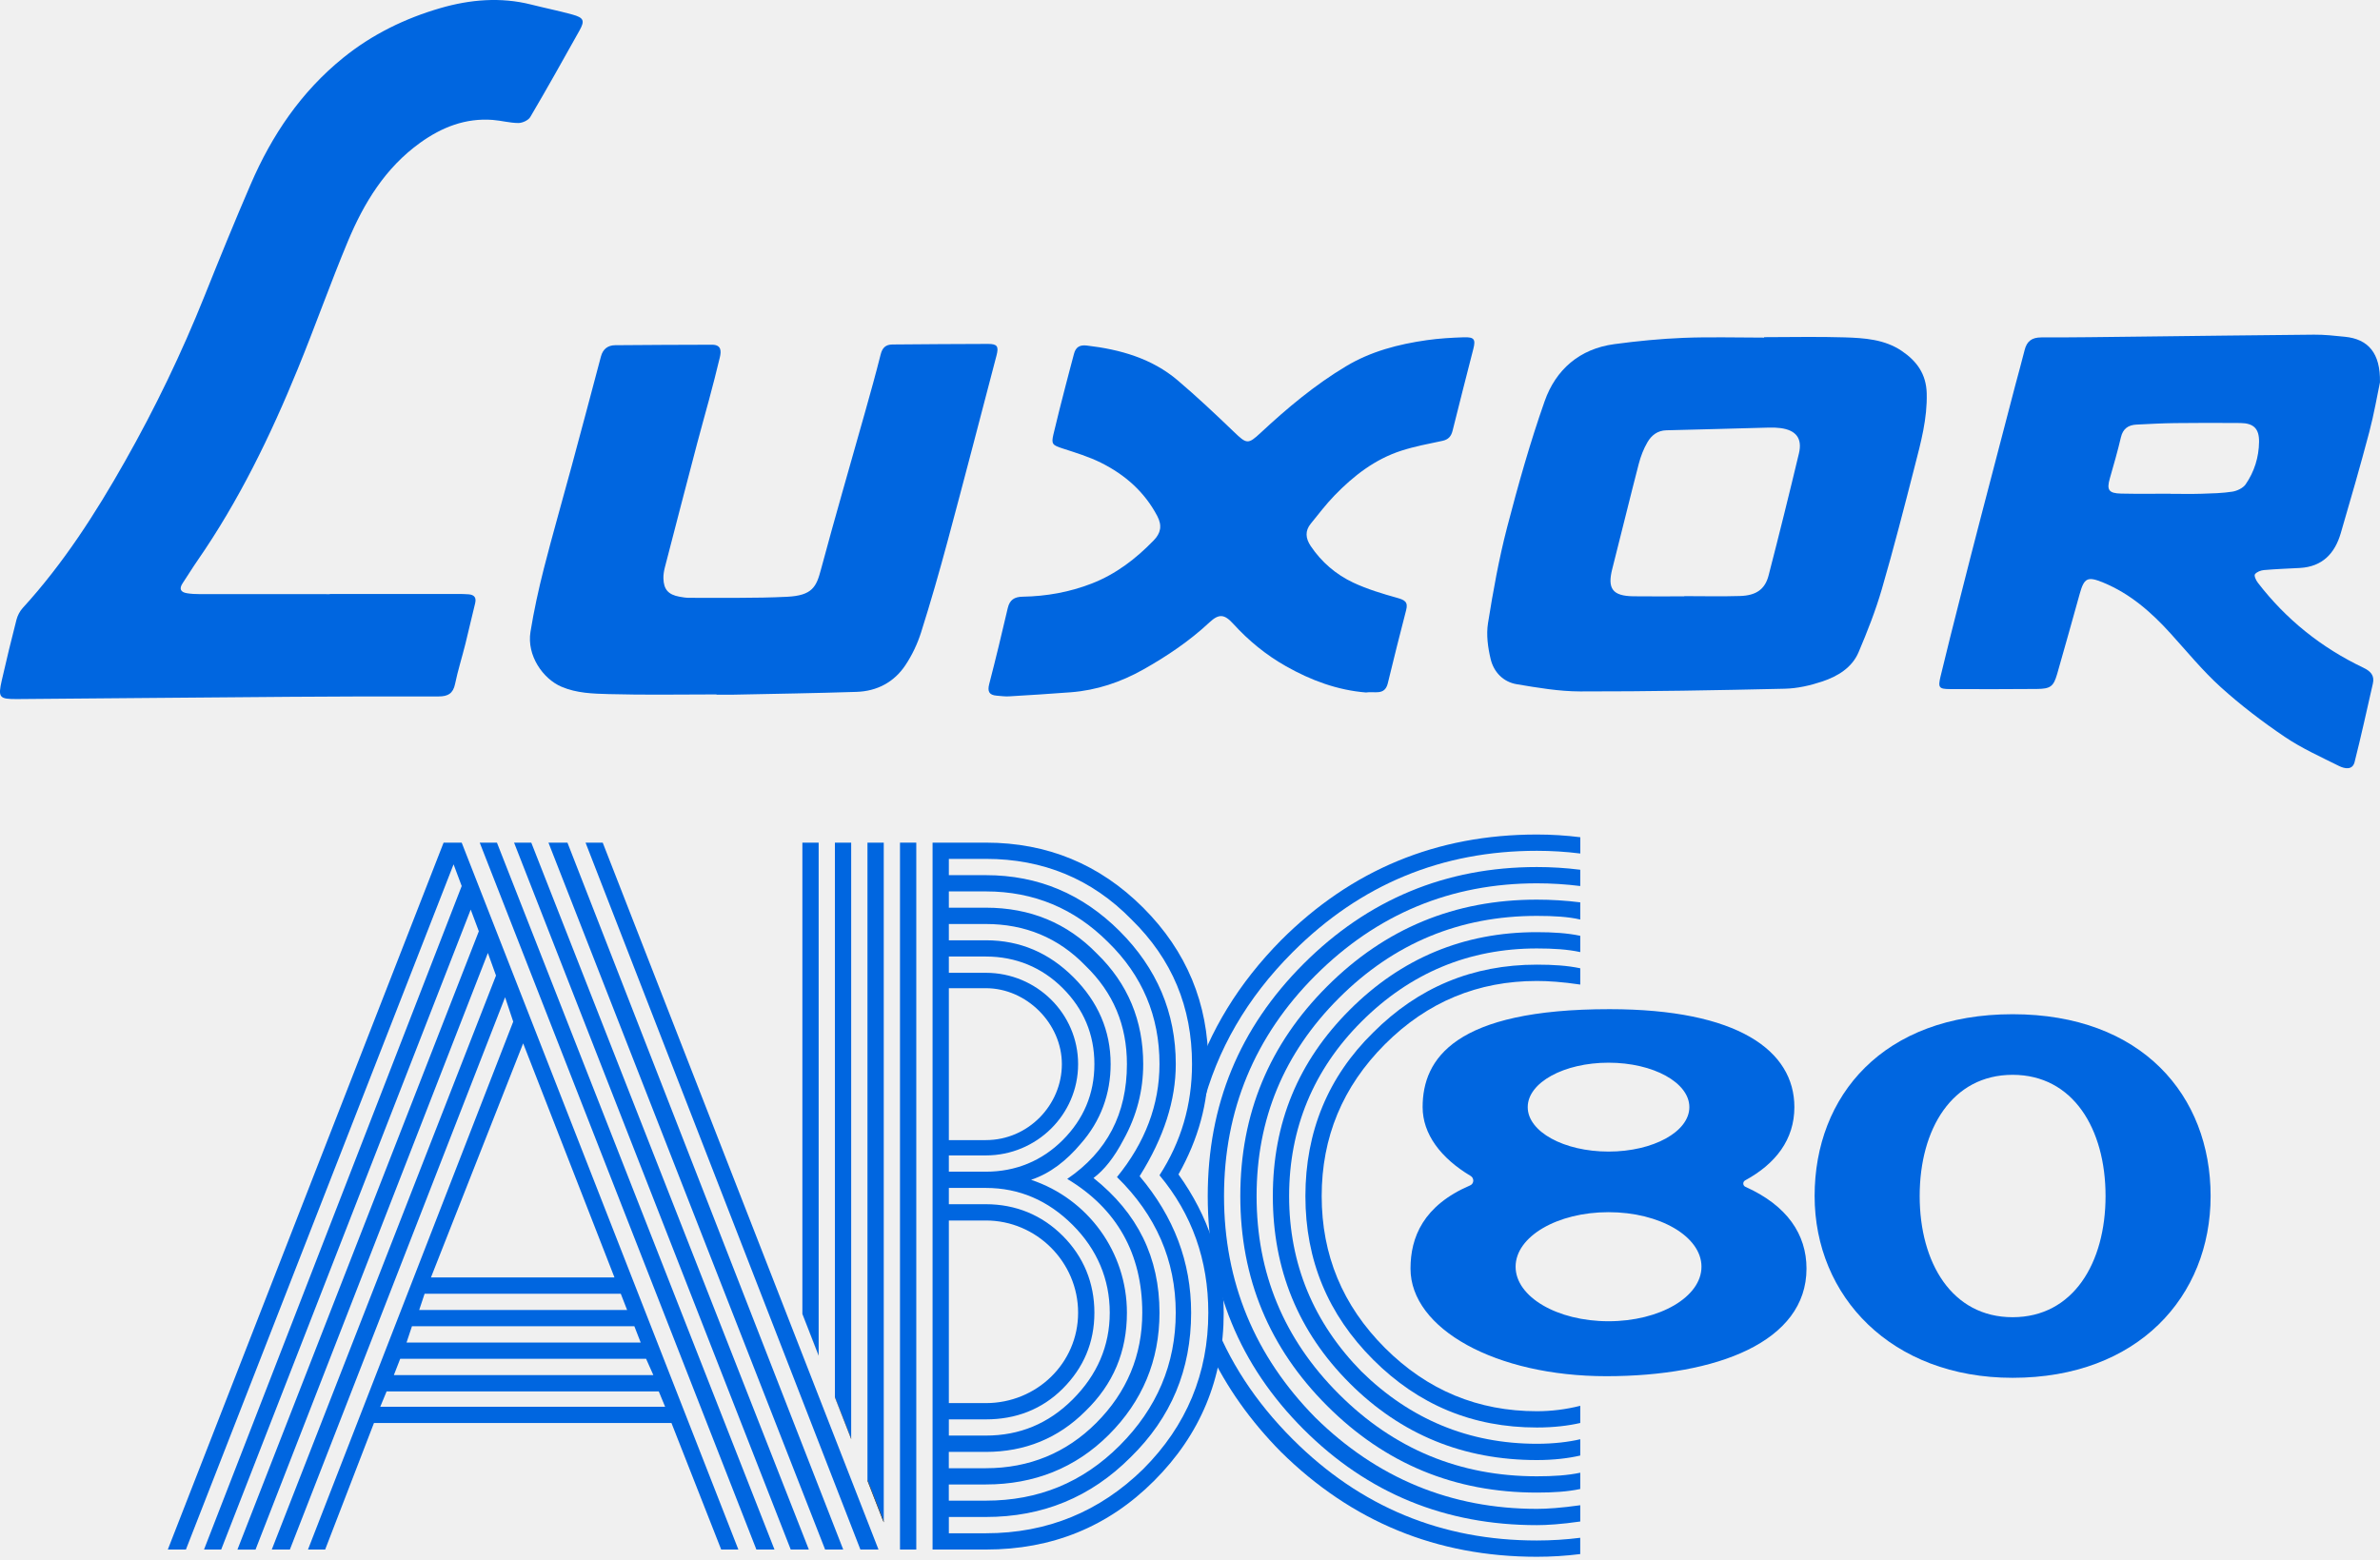
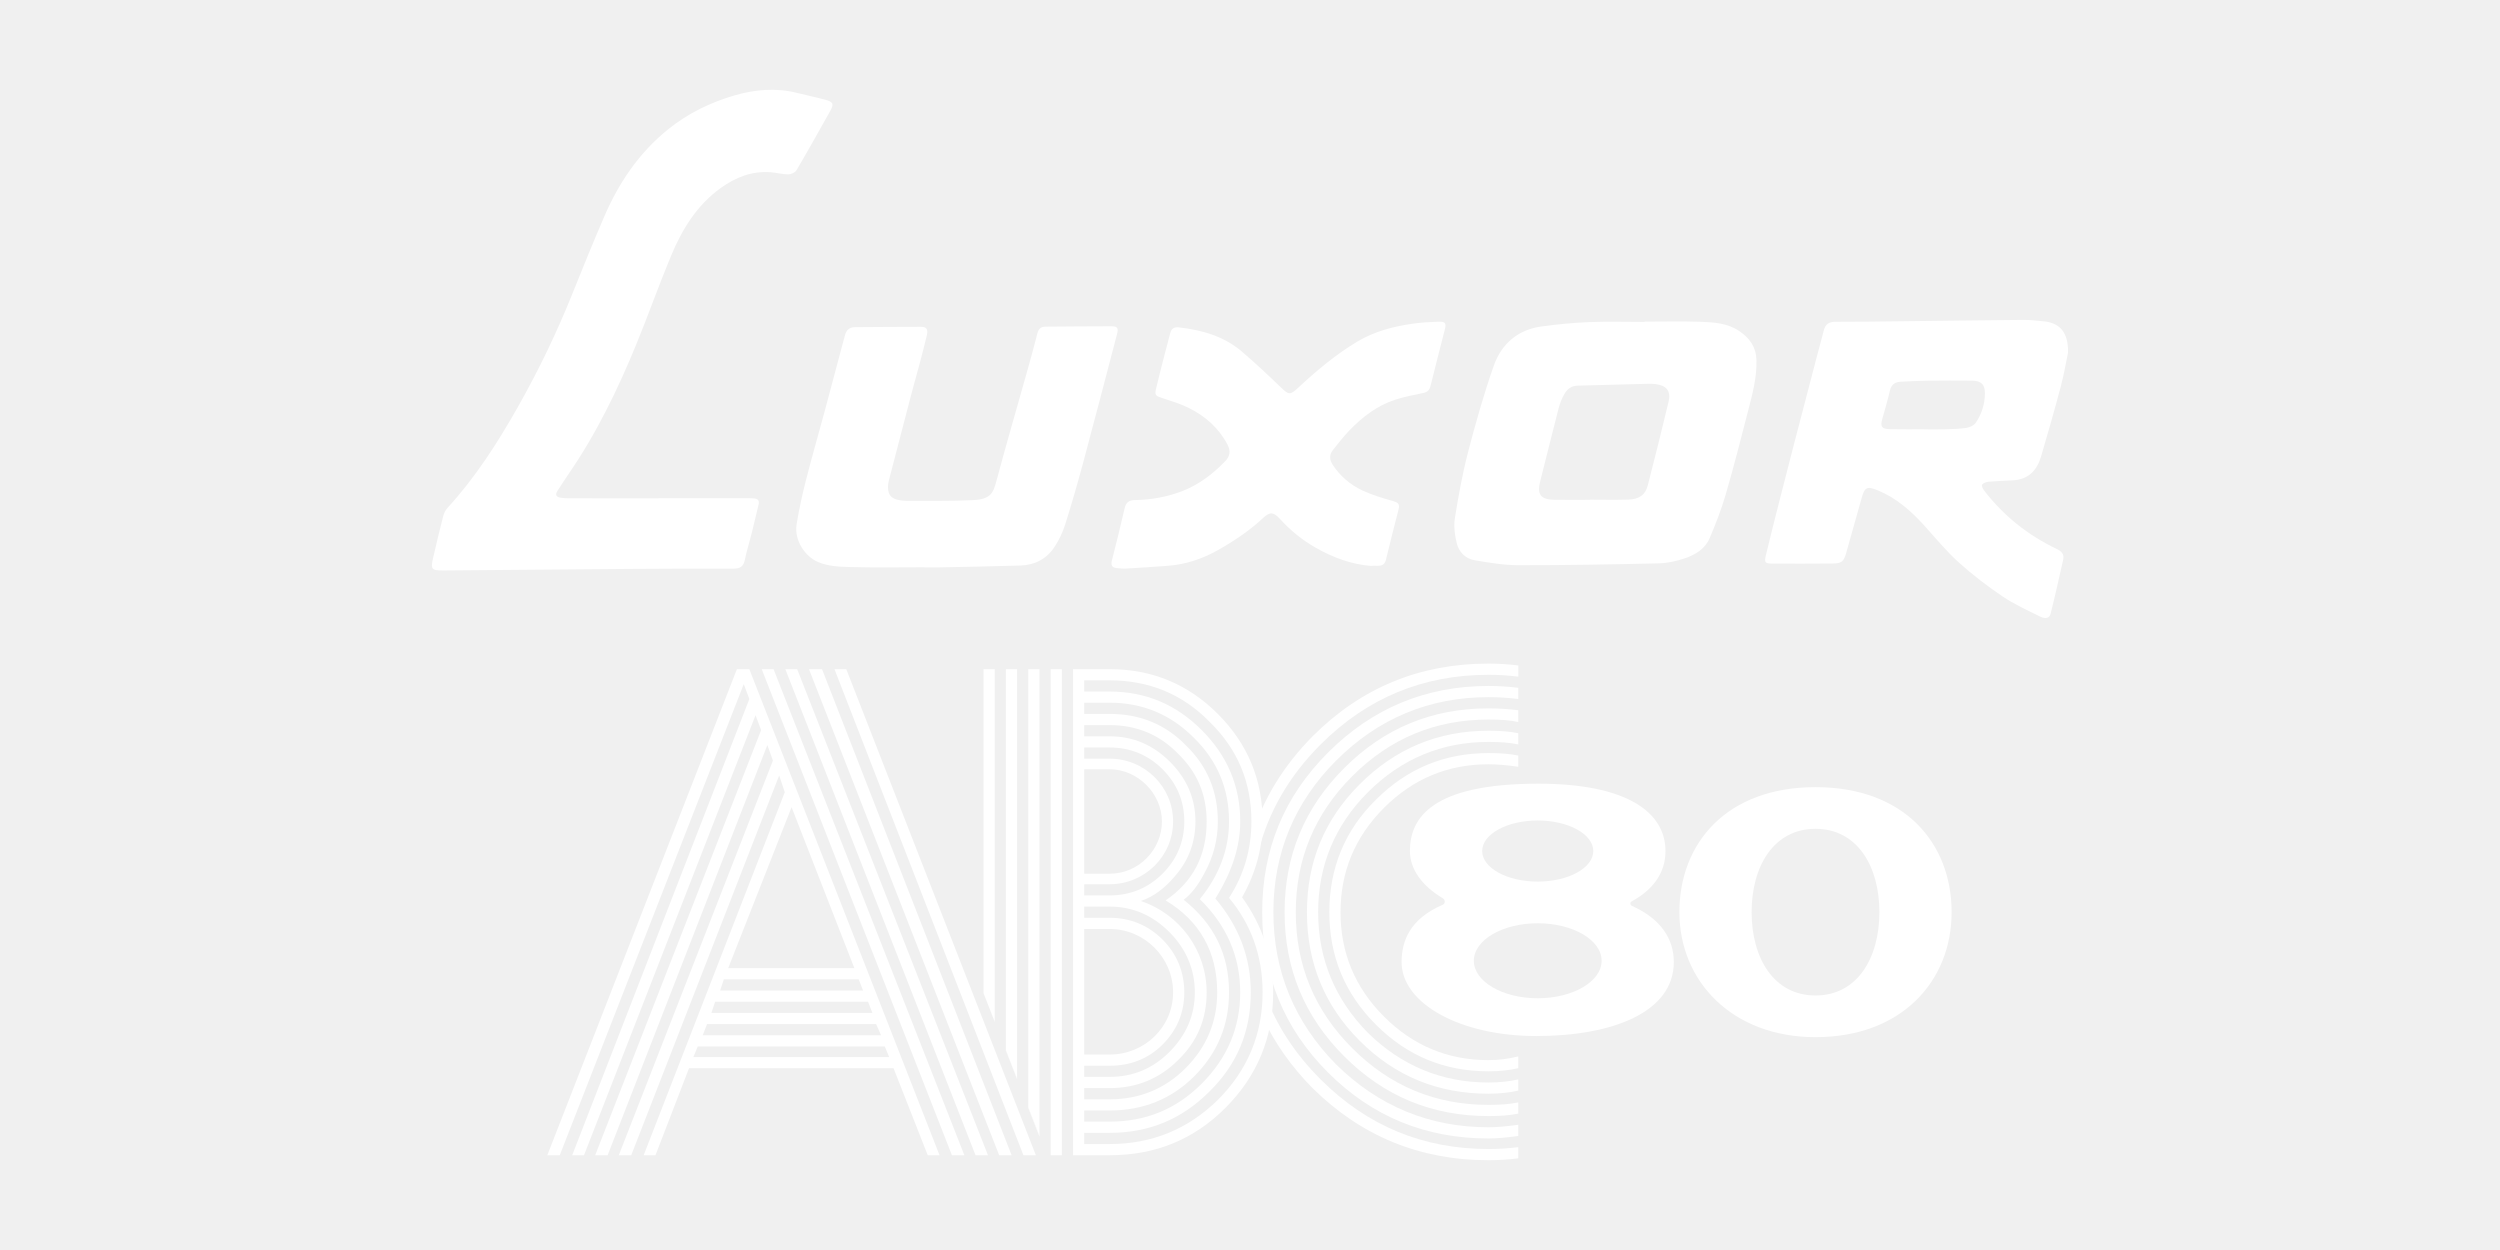
- <svg xmlns="http://www.w3.org/2000/svg" width="589" height="386" viewBox="0 0 589 386" fill="none">
-   <g clip-path="url(#clip0)">
-     <path d="M218.71 208.58H214.68V366.28L218.71 376.55V208.58Z" fill="#0066E0" />
-     <path d="M210.65 208.58H206.62V345.76L210.65 356.02V208.58Z" fill="#0066E0" />
-     <path d="M202.6 208.58H198.57V325.24L202.6 335.5V208.58Z" fill="#0066E0" />
-     <path d="M291.65 290.7C296.57 281.97 299.03 273.02 299.03 263.4C299.03 248.41 293.66 235.43 282.92 224.69C272.18 213.95 259.2 208.58 243.99 208.58H230.79V383.56H243.99C260.32 383.56 274.2 377.97 285.61 366.55C297.02 355.14 302.84 341.27 302.84 324.93C302.84 312.4 299.03 300.99 291.65 290.7ZM234.82 244.61H243.99C254.06 244.61 262.79 253.34 262.79 263.41C262.79 273.48 254.51 282.21 243.99 282.21H234.82V244.61V244.61ZM234.82 286H243.99C256.52 286 266.81 275.93 266.81 263.4C266.81 250.87 256.52 240.8 243.99 240.8H234.82V236.77H243.99C251.37 236.77 257.86 239.45 263.01 244.6C268.16 249.75 270.84 256.01 270.84 263.4C270.84 270.79 268.15 277.05 263.01 282.2C257.86 287.35 251.37 290.03 243.99 290.03H234.82V286ZM234.82 302.11H243.99C256.52 302.11 266.81 312.4 266.81 324.93C266.81 337.46 256.52 347.31 243.99 347.31H234.82V302.11V302.11ZM234.82 351.34H243.99C251.37 351.34 257.86 348.88 263.01 343.73C268.16 338.58 270.84 332.32 270.84 324.93C270.84 317.54 268.15 311.06 263.01 305.91C257.86 300.76 251.37 298.08 243.99 298.08H234.82V294.05H243.99C252.27 294.05 259.43 297.18 265.47 303.22C271.51 309.26 274.64 316.65 274.64 324.92C274.64 333.19 271.51 340.36 265.47 346.4C259.43 352.44 252.27 355.35 243.99 355.35H234.82V351.34ZM234.82 359.39H243.99C253.61 359.39 261.89 356.03 268.6 349.32C275.54 342.61 278.89 334.55 278.89 324.93C278.89 309.94 269.27 296.74 255.17 292.04C259.87 290.47 263.9 287.34 267.48 283.09C272.4 277.5 274.86 270.78 274.86 263.4C274.86 255.12 271.73 247.96 265.69 241.92C259.65 235.88 252.49 232.75 243.99 232.75H234.82V228.72H243.99C253.61 228.72 261.89 232.08 268.6 239.01C275.54 245.72 278.89 253.78 278.89 263.4C278.89 275.71 273.97 285.1 264.12 291.82C276.43 299.2 282.69 310.39 282.69 324.94C282.69 335.46 278.89 344.63 271.28 352.24C263.9 359.62 254.72 363.43 243.98 363.43H234.81V359.39H234.82ZM234.82 367.45H243.99C255.85 367.45 266.14 363.42 274.42 355.14C282.7 346.86 286.95 336.79 286.95 324.93C286.95 311.28 281.58 300.32 270.62 291.59C273.31 289.58 275.77 286.44 278 282.19C281.36 276.15 282.92 269.88 282.92 263.39C282.92 252.65 279.12 243.48 271.51 236.09C264.13 228.48 254.95 224.68 243.99 224.68H234.82V220.65H243.99C255.85 220.65 265.92 224.9 274.2 233.18C282.7 241.46 286.95 251.53 286.95 263.39C286.95 273.46 283.37 282.86 276.43 291.36C286.05 300.76 290.97 311.95 290.97 324.92C290.97 337.67 286.27 348.64 277.1 357.81C267.93 366.98 256.96 371.46 243.98 371.46H234.81V367.45H234.82ZM282.92 363.64C272.18 374.16 259.2 379.53 243.99 379.53H234.82V375.5H243.99C258.09 375.5 269.95 370.58 279.79 360.73C289.86 350.88 294.78 339.03 294.78 324.93C294.78 312.4 290.53 301.21 282.03 291.14C288.07 281.52 290.98 272.34 290.98 263.39C290.98 250.64 286.28 239.67 277.11 230.5C267.94 221.33 256.97 216.63 243.99 216.63H234.82V212.6H243.99C258.09 212.6 270.17 217.52 280.01 227.59C290.08 237.44 295 249.29 295 263.39C295 273.46 292.31 282.63 286.95 290.91C295 300.53 299.03 311.94 299.03 324.92C299.03 339.93 293.66 352.9 282.92 363.64Z" fill="#0066E0" />
-     <path d="M226.76 208.58H222.73V383.56H226.76V208.58Z" fill="#0066E0" />
-     <path d="M198.57 325.24L202.6 335.57V335.5L198.57 325.24Z" fill="black" />
-     <path d="M214.68 366.28V366.55L218.35 375.97L218.71 376.83V376.55L214.68 366.28Z" fill="black" />
-     <path d="M206.62 345.76V345.89L210.65 356.22V356.02L206.62 345.76Z" fill="black" />
-     <path d="M149.16 208.58L217.41 383.56H212.93L144.91 208.58H149.16ZM140.43 208.58L208.68 383.56H204.2L135.73 208.58H140.43ZM131.48 208.58L200.17 383.56H195.69L127.22 208.58H131.48ZM122.98 208.58L191.67 383.56H187.19L118.72 208.58H122.98ZM92.55 352.23L80.47 383.56H76.22L127.01 252.89L125 246.85L71.74 383.56H67.26L122.75 241.48L120.74 235.89L63.24 383.57H58.76L118.5 230.52L116.49 225.15L54.74 383.56H50.49L114.26 219.32L112.25 213.95L46.01 383.56H41.53L109.78 208.58H114.26L182.73 383.56H178.48L166.17 352.23H92.55ZM164.6 348.21L163.03 344.41H95.68L94.11 348.21H164.6ZM99.04 336.35L97.47 340.38H161.69L159.9 336.35H99.04ZM101.95 328.29L100.61 332.32H158.56L156.99 328.29H101.95ZM105.08 320.24L103.74 324.27H155.2L153.63 320.24H105.08ZM152.07 316.21L129.47 258.26L106.65 316.21H152.07Z" fill="#0066E0" />
-     <path d="M317.01 359.39C334.46 376.62 355.5 385.35 380.33 385.35C383.91 385.35 387.49 385.13 391.07 384.68V380.65C387.49 381.1 383.91 381.32 380.33 381.32C356.84 381.32 336.7 373.04 319.92 356.26C310.65 346.99 303.99 336.76 299.87 325.51L299.24 334.29C303.52 343.36 309.44 351.72 317.01 359.39Z" fill="#0066E0" />
-     <path d="M339.84 255.57C328.65 266.53 323.06 280.18 323.06 296.07C323.06 311.96 328.65 325.38 339.84 336.57C351.03 347.76 364.45 353.35 380.34 353.35C384.59 353.35 388.17 352.9 391.08 352.23V347.98C387.5 348.88 383.92 349.32 380.34 349.32C365.8 349.32 353.27 344.17 342.75 333.66C332.23 323.14 327.09 310.61 327.09 296.07C327.09 281.53 332.24 269 342.75 258.48C353.27 247.96 365.8 242.82 380.34 242.82C383.03 242.82 386.6 243.04 391.08 243.71V239.68C387.95 239.01 384.37 238.78 380.34 238.78C364.45 238.79 351.03 244.38 339.84 255.57Z" fill="#0066E0" />
-     <path d="M328.43 244.16C314.11 258.48 306.95 275.71 306.95 296.07C306.95 316.43 314.11 333.66 328.43 347.98C342.75 362.3 359.98 369.46 380.34 369.46C384.37 369.46 387.95 369.24 391.08 368.57V364.54C387.95 365.21 384.37 365.43 380.34 365.43C361.32 365.43 344.99 358.72 331.34 345.07C317.69 331.42 310.98 315.09 310.98 296.07C310.98 277.05 317.69 260.72 331.34 247.07C344.99 233.42 361.32 226.71 380.34 226.71C384.59 226.71 388.17 226.93 391.08 227.61V223.36C387.5 222.91 383.92 222.69 380.34 222.69C359.98 222.68 342.75 229.84 328.43 244.16Z" fill="#0066E0" />
-     <path d="M334.02 249.98C321.27 262.73 315 277.95 315 296.07C315 314.19 321.26 329.63 334.02 342.39C346.78 355.15 362.21 361.41 380.34 361.41C384.59 361.41 388.17 360.96 391.08 360.29V356.26C388.17 356.93 384.59 357.38 380.34 357.38C363.56 357.38 349.01 351.34 336.93 339.48C325.07 327.4 319.03 312.85 319.03 296.07C319.03 279.29 325.07 264.74 336.93 252.89C349.01 240.81 363.56 234.77 380.34 234.77C384.37 234.77 387.95 234.99 391.08 235.67V231.64C387.95 230.97 384.37 230.74 380.34 230.74C362.21 230.73 346.77 237.22 334.02 249.98Z" fill="#0066E0" />
-     <path d="M322.61 238.57C306.72 254.46 298.89 273.48 298.89 296.07C298.89 318.66 306.72 337.91 322.61 353.8C338.5 369.69 357.74 377.52 380.34 377.52C382.8 377.52 386.38 377.3 391.08 376.62V372.59C386.38 373.26 382.8 373.49 380.34 373.49C359.08 373.49 340.74 365.88 325.52 350.89C310.53 335.68 302.92 317.33 302.92 296.07C302.92 274.81 310.53 256.47 325.52 241.47C340.74 226.25 359.08 218.65 380.34 218.65C383.92 218.65 387.5 218.87 391.08 219.32V215.29C387.5 214.84 383.92 214.62 380.34 214.62C357.74 214.62 338.5 222.68 322.61 238.57Z" fill="#0066E0" />
-     <path d="M380.34 206.57C355.5 206.57 334.47 215.3 317.02 232.75C306.62 243.29 299.34 255.13 295.19 268.33L297.5 274.32C301.14 259.9 308.59 247.01 319.94 235.66C336.72 218.88 356.86 210.6 380.35 210.6C383.93 210.6 387.51 210.82 391.09 211.27V207.24C387.5 206.79 383.92 206.57 380.34 206.57Z" fill="#0066E0" />
-     <path d="M299.08 336.69L299.25 334.29C299.1 333.96 298.96 333.63 298.81 333.3L299.08 336.69Z" fill="#0066E0" />
-     <path d="M431.95 293.77C431.28 293.47 431.24 292.53 431.89 292.18C439.46 288.06 444.07 282.06 444.07 274.05C444.07 260.05 430.07 249.8 398.32 249.8C360.07 249.8 352.07 262.05 352.07 274.05C352.07 280.69 356.53 286.65 363.95 291.08C364.87 291.63 364.82 293 363.83 293.42C352.23 298.4 349.07 306.26 349.07 314.02C349.07 328.93 370.18 340.65 397.54 340.65C424.9 340.65 447.07 332.13 447.07 314.02C447.08 305.57 442.28 298.4 431.95 293.77ZM398.08 263.05C409.13 263.05 418.08 267.97 418.08 274.05C418.08 280.13 409.13 285.05 398.08 285.05C387.03 285.05 378.08 280.13 378.08 274.05C378.08 267.97 387.03 263.05 398.08 263.05ZM398.08 327.05C385.38 327.05 375.08 321.01 375.08 313.55C375.08 306.09 385.38 300.05 398.08 300.05C410.78 300.05 421.08 306.09 421.08 313.55C421.08 321.01 410.78 327.05 398.08 327.05Z" fill="#0066E0" />
-     <path d="M498.08 251.05C466.08 251.05 449.08 271.2 449.08 296.05C449.08 320.9 468.08 341.05 498.08 341.05C529.08 341.05 547.08 320.9 547.08 296.05C547.08 271.2 530.08 251.05 498.08 251.05ZM498.08 326.05C483.08 326.05 475.08 312.62 475.08 296.05C475.08 279.48 483.08 266.05 498.08 266.05C513.08 266.05 521.08 279.48 521.08 296.05C521.08 312.62 513.08 326.05 498.08 326.05Z" fill="#0066E0" />
-     <path d="M81.61 147.03C92.15 147.03 102.69 147.03 113.22 147.03C114.14 147.03 115.06 147.03 115.98 147.11C117.38 147.23 117.94 147.92 117.58 149.36C116.74 152.68 116.02 156.03 115.18 159.36C114.35 162.68 113.31 165.96 112.62 169.3C112.13 171.66 110.86 172.39 108.56 172.39C96.38 172.36 84.21 172.39 72.03 172.48C49.44 172.64 26.85 172.87 4.27 173.04C-0.21 173.07 -0.53 172.68 0.45 168.37C1.59 163.36 2.8 158.36 4.08 153.39C4.35 152.36 4.9 151.29 5.62 150.5C15.67 139.5 23.64 127.09 30.92 114.21C38.4 101 44.97 87.36 50.61 73.28C54.32 64.01 58.09 54.76 62.05 45.59C67.28 33.47 74.49 22.75 84.95 14.29C92.12 8.49 100.29 4.52 109.04 1.99C116.3 -0.11 123.9 -0.79 131.47 1.13C134.83 1.98 138.24 2.67 141.58 3.58C144.5 4.38 144.79 5.09 143.38 7.61C139.38 14.76 135.39 21.91 131.23 28.97C130.75 29.78 129.29 30.45 128.28 30.45C126.16 30.44 124.05 29.84 121.92 29.68C115.2 29.18 109.36 31.48 104.01 35.32C95.34 41.54 90.06 50.24 86.09 59.74C81.74 70.17 77.98 80.84 73.7 91.3C66.93 107.87 59.13 123.94 48.88 138.75C47.61 140.58 46.46 142.48 45.22 144.33C44.25 145.77 44.7 146.6 46.33 146.85C47.33 147.01 48.36 147.06 49.38 147.06C60.12 147.07 70.87 147.07 81.61 147.07C81.61 147.06 81.61 147.04 81.61 147.03Z" fill="#0066E0" />
-     <path d="M588.99 94.64C588.34 97.71 587.55 102.39 586.34 106.96C584.13 115.34 581.72 123.66 579.29 131.98C577.83 136.97 574.77 140.28 569.16 140.59C566.2 140.75 563.24 140.85 560.29 141.11C559.49 141.18 558.47 141.57 558.05 142.15C557.79 142.51 558.31 143.65 558.76 144.23C565.74 153.31 574.47 160.31 584.86 165.27C586.68 166.14 587.7 167.2 587.23 169.23C585.75 175.71 584.34 182.2 582.71 188.64C582.19 190.7 580.23 190.28 578.89 189.62C574.33 187.35 569.63 185.23 565.44 182.4C559.91 178.66 554.55 174.58 549.61 170.11C545.11 166.04 541.24 161.29 537.16 156.79C532.41 151.55 527.19 146.96 520.52 144.21C516.63 142.61 515.79 143.02 514.68 147.01C512.84 153.61 511 160.21 509.11 166.8C508.21 169.93 507.45 170.51 504.09 170.54C496.93 170.6 489.77 170.6 482.6 170.57C479.88 170.56 479.58 170.22 480.23 167.5C481.8 160.93 483.47 154.39 485.13 147.84C486.81 141.19 488.51 134.55 490.24 127.92C493.05 117.09 495.89 106.27 498.72 95.44C499.49 92.51 500.32 89.6 501.05 86.66C501.59 84.48 502.82 83.52 505.18 83.52C513.06 83.54 520.93 83.42 528.81 83.33C543.43 83.17 558.05 82.96 572.67 82.84C575.21 82.82 577.77 83.1 580.3 83.36C586.06 83.93 589.14 87.37 588.99 94.64ZM537.18 122.21C537.18 122.22 537.18 122.23 537.18 122.24C539.73 122.24 542.29 122.3 544.84 122.22C547.39 122.14 549.95 122.09 552.46 121.7C553.64 121.51 555.1 120.82 555.74 119.9C557.9 116.77 559.02 113.19 559.07 109.37C559.11 106.12 557.74 104.75 554.46 104.71C549.05 104.66 543.63 104.67 538.22 104.73C535.06 104.77 531.9 104.94 528.74 105.1C526.69 105.2 525.38 106.12 524.88 108.25C524.08 111.68 523.1 115.06 522.13 118.45C521.33 121.27 521.85 122.11 524.94 122.18C529.01 122.27 533.1 122.21 537.18 122.21Z" fill="#0066E0" />
-     <path d="M436.59 83.46C443.24 83.46 449.9 83.3 456.54 83.51C461.43 83.67 466.4 83.99 470.65 86.87C474.36 89.38 476.69 92.57 476.82 97.34C476.99 103.62 475.37 109.53 473.84 115.48C471.24 125.63 468.64 135.78 465.71 145.84C464.17 151.14 462.13 156.33 459.97 161.42C458.34 165.28 454.79 167.41 450.97 168.69C448.01 169.68 444.81 170.41 441.7 170.48C424.83 170.87 407.95 171.17 391.07 171.15C385.83 171.14 380.57 170.24 375.38 169.37C372 168.81 369.68 166.35 368.91 163.16C368.22 160.29 367.79 157.13 368.25 154.25C369.52 146.3 370.95 138.34 372.97 130.56C375.71 120.04 378.66 109.55 382.27 99.3C385.02 91.5 390.9 86.33 399.54 85.18C405.2 84.42 410.91 83.86 416.62 83.63C423.26 83.37 429.92 83.57 436.57 83.57C436.59 83.54 436.59 83.5 436.59 83.46ZM416.83 147.61C416.83 147.59 416.83 147.58 416.83 147.56C421.43 147.56 426.04 147.67 430.63 147.53C434.61 147.41 436.81 145.87 437.69 142.44C440.29 132.39 442.79 122.31 445.2 112.22C446.09 108.5 444.46 106.45 440.59 105.96C439.68 105.84 438.75 105.82 437.83 105.84C429.35 106.06 420.88 106.32 412.4 106.51C410.17 106.56 408.7 107.78 407.72 109.45C406.76 111.09 406.05 112.93 405.57 114.77C403.32 123.44 401.22 132.15 399 140.83C397.75 145.71 399.07 147.53 404.24 147.6C408.45 147.66 412.64 147.61 416.83 147.61Z" fill="#0066E0" />
-     <path d="M177.34 171.89C168.45 171.89 159.55 172.06 150.66 171.81C146.74 171.7 142.75 171.61 138.94 169.98C134.38 168.03 130.34 162.28 131.28 156.41C132.13 151.16 133.27 145.94 134.58 140.78C136.75 132.28 139.19 123.85 141.47 115.39C143.91 106.35 146.33 97.3 148.72 88.24C149.21 86.4 150.42 85.47 152.24 85.45C160.22 85.37 168.2 85.36 176.18 85.33C178.56 85.32 178.51 86.92 178.14 88.48C177.31 92.01 176.38 95.51 175.45 99.02C174.49 102.62 173.46 106.19 172.52 109.79C169.84 120.01 167.17 130.24 164.53 140.48C164.31 141.35 164.16 142.27 164.18 143.16C164.25 145.92 165.39 147.19 168.14 147.7C168.94 147.85 169.76 147.98 170.58 147.98C178.66 147.94 186.74 148.12 194.8 147.72C201.06 147.41 202.03 145.23 203.15 141.04C206.64 127.99 210.43 115.03 214.08 102.02C215.42 97.27 216.74 92.51 217.95 87.72C218.36 86.09 219.18 85.28 220.89 85.27C228.77 85.23 236.64 85.12 244.52 85.13C246.82 85.13 247.2 85.75 246.62 87.98C242.61 103.29 238.64 118.6 234.53 133.88C232.49 141.46 230.33 149.01 227.96 156.5C227.06 159.35 225.73 162.16 224.07 164.65C221.28 168.85 217.05 171.1 211.96 171.26C201.85 171.59 191.73 171.74 181.61 171.95C180.18 171.98 178.75 171.95 177.32 171.95C177.34 171.95 177.34 171.92 177.34 171.89Z" fill="#0066E0" />
-     <path d="M338.04 171.41C330.98 170.84 324.43 168.41 318.25 164.91C313.33 162.13 309.02 158.6 305.23 154.44C303.03 152.02 301.69 151.84 299.3 154.07C294.36 158.68 288.81 162.42 282.93 165.73C277.36 168.86 271.4 170.87 264.98 171.36C259.9 171.75 254.81 172.07 249.72 172.37C248.71 172.43 247.68 172.28 246.66 172.2C244.76 172.05 244.34 171.13 244.81 169.32C246.43 163.07 247.94 156.8 249.4 150.51C249.88 148.47 251.05 147.73 253.09 147.7C258.96 147.6 264.65 146.58 270.14 144.46C276.17 142.12 281.13 138.3 285.54 133.74C287.22 132 287.68 130.16 286.4 127.73C283.24 121.74 278.43 117.52 272.49 114.55C269.51 113.06 266.25 112.07 263.05 111.03C260.46 110.19 260.13 109.96 260.7 107.52C261.64 103.49 262.68 99.49 263.71 95.48C264.38 92.84 265.1 90.22 265.79 87.58C266.22 85.94 267.2 85.32 268.95 85.53C277.22 86.5 285.05 88.7 291.48 94.17C296.26 98.23 300.83 102.54 305.36 106.89C308.54 109.95 308.86 110.04 312 107.12C318.55 101.02 325.4 95.28 333.13 90.65C339.27 86.97 346.08 85.2 353.1 84.2C356.13 83.77 359.2 83.59 362.26 83.49C364.83 83.41 365.22 83.98 364.63 86.32C362.92 93.06 361.16 99.8 359.5 106.55C359.14 108.02 358.45 108.81 356.94 109.13C353.55 109.85 350.12 110.49 346.83 111.55C340.26 113.66 334.97 117.79 330.27 122.64C328.16 124.82 326.32 127.25 324.4 129.61C322.91 131.43 323.1 133.26 324.38 135.17C327.05 139.14 330.61 142.19 334.89 144.21C338.36 145.84 342.1 146.96 345.81 148C347.62 148.51 348.53 148.99 347.99 151.03C346.41 157.06 344.92 163.12 343.44 169.18C342.66 172.27 340.11 171.05 338.04 171.41Z" fill="#0066E0" />
+ <svg xmlns="http://www.w3.org/2000/svg" width="900" height="450" viewBox="0 0 900 450" fill="none" version="1.1" id="svg23">
+   <g clip-path="url(#clip0)" id="g23" transform="translate(155.5024,32.325)" style="fill:#ffffff">
+     <path d="m 218.71,208.58 h -4.03 v 157.7 l 4.03,10.27 z" fill="#000000" id="path1" style="fill:#ffffff" />
+     <path d="m 210.65,208.58 h -4.03 v 137.18 l 4.03,10.26 z" fill="#000000" id="path2" style="fill:#ffffff" />
+     <path d="m 202.6,208.58 h -4.03 v 116.66 l 4.03,10.26 z" fill="#000000" id="path3" style="fill:#ffffff" />
+     <path d="m 291.65,290.7 c 4.92,-8.73 7.38,-17.68 7.38,-27.3 0,-14.99 -5.37,-27.97 -16.11,-38.71 -10.74,-10.74 -23.72,-16.11 -38.93,-16.11 h -13.2 v 174.98 h 13.2 c 16.33,0 30.21,-5.59 41.62,-17.01 11.41,-11.41 17.23,-25.28 17.23,-41.62 0,-12.53 -3.81,-23.94 -11.19,-34.23 z m -56.83,-46.09 h 9.17 c 10.07,0 18.8,8.73 18.8,18.8 0,10.07 -8.28,18.8 -18.8,18.8 h -9.17 z m 0,41.39 h 9.17 c 12.53,0 22.82,-10.07 22.82,-22.6 0,-12.53 -10.29,-22.6 -22.82,-22.6 h -9.17 v -4.03 h 9.17 c 7.38,0 13.87,2.68 19.02,7.83 5.15,5.15 7.83,11.41 7.83,18.8 0,7.39 -2.69,13.65 -7.83,18.8 -5.15,5.15 -11.64,7.83 -19.02,7.83 h -9.17 z m 0,16.11 h 9.17 c 12.53,0 22.82,10.29 22.82,22.82 0,12.53 -10.29,22.38 -22.82,22.38 h -9.17 z m 0,49.23 h 9.17 c 7.38,0 13.87,-2.46 19.02,-7.61 5.15,-5.15 7.83,-11.41 7.83,-18.8 0,-7.39 -2.69,-13.87 -7.83,-19.02 -5.15,-5.15 -11.64,-7.83 -19.02,-7.83 h -9.17 v -4.03 h 9.17 c 8.28,0 15.44,3.13 21.48,9.17 6.04,6.04 9.17,13.43 9.17,21.7 0,8.27 -3.13,15.44 -9.17,21.48 -6.04,6.04 -13.2,8.95 -21.48,8.95 h -9.17 z m 0,8.05 h 9.17 c 9.62,0 17.9,-3.36 24.61,-10.07 6.94,-6.71 10.29,-14.77 10.29,-24.39 0,-14.99 -9.62,-28.19 -23.72,-32.89 4.7,-1.57 8.73,-4.7 12.31,-8.95 4.92,-5.59 7.38,-12.31 7.38,-19.69 0,-8.28 -3.13,-15.44 -9.17,-21.48 -6.04,-6.04 -13.2,-9.17 -21.7,-9.17 h -9.17 v -4.03 h 9.17 c 9.62,0 17.9,3.36 24.61,10.29 6.94,6.71 10.29,14.77 10.29,24.39 0,12.31 -4.92,21.7 -14.77,28.42 12.31,7.38 18.57,18.57 18.57,33.12 0,10.52 -3.8,19.69 -11.41,27.3 -7.38,7.38 -16.56,11.19 -27.3,11.19 h -9.17 v -4.04 z m 0,8.06 h 9.17 c 11.86,0 22.15,-4.03 30.43,-12.31 8.28,-8.28 12.53,-18.35 12.53,-30.21 0,-13.65 -5.37,-24.61 -16.33,-33.34 2.69,-2.01 5.15,-5.15 7.38,-9.4 3.36,-6.04 4.92,-12.31 4.92,-18.8 0,-10.74 -3.8,-19.91 -11.41,-27.3 -7.38,-7.61 -16.56,-11.41 -27.52,-11.41 h -9.17 v -4.03 h 9.17 c 11.86,0 21.93,4.25 30.21,12.53 8.5,8.28 12.75,18.35 12.75,30.21 0,10.07 -3.58,19.47 -10.52,27.97 9.62,9.4 14.54,20.59 14.54,33.56 0,12.75 -4.7,23.72 -13.87,32.89 -9.17,9.17 -20.14,13.65 -33.12,13.65 h -9.17 v -4.01 z m 48.1,-3.81 c -10.74,10.52 -23.72,15.89 -38.93,15.89 h -9.17 v -4.03 h 9.17 c 14.1,0 25.96,-4.92 35.8,-14.77 10.07,-9.85 14.99,-21.7 14.99,-35.8 0,-12.53 -4.25,-23.72 -12.75,-33.79 6.04,-9.62 8.95,-18.8 8.95,-27.75 0,-12.75 -4.7,-23.72 -13.87,-32.89 -9.17,-9.17 -20.14,-13.87 -33.12,-13.87 h -9.17 v -4.03 h 9.17 c 14.1,0 26.18,4.92 36.02,14.99 10.07,9.85 14.99,21.7 14.99,35.8 0,10.07 -2.69,19.24 -8.05,27.52 8.05,9.62 12.08,21.03 12.08,34.01 0,15.01 -5.37,27.98 -16.11,38.72 z" fill="#000000" id="path4" style="fill:#ffffff" />
+     <path d="m 226.76,208.58 h -4.03 v 174.98 h 4.03 z" fill="#000000" id="path5" style="fill:#ffffff" />
+     <path d="m 198.57,325.24 4.03,10.33 v -0.07 z" fill="#000000" id="path6" style="fill:#ffffff" />
+     <path d="m 214.68,366.28 v 0.27 l 3.67,9.42 0.36,0.86 v -0.28 z" fill="#000000" id="path7" style="fill:#ffffff" />
+     <path d="m 206.62,345.76 v 0.13 l 4.03,10.33 v -0.2 z" fill="#000000" id="path8" style="fill:#ffffff" />
+     <path d="m 149.16,208.58 68.25,174.98 h -4.48 L 144.91,208.58 Z m -8.73,0 68.25,174.98 H 204.2 L 135.73,208.58 Z m -8.95,0 68.69,174.98 h -4.48 L 127.22,208.58 Z m -8.5,0 68.69,174.98 h -4.48 L 118.72,208.58 Z M 92.55,352.23 80.47,383.56 H 76.22 L 127.01,252.89 125,246.85 71.74,383.56 h -4.48 l 55.49,-142.08 -2.01,-5.59 -57.5,147.68 h -4.48 l 59.74,-153.05 -2.01,-5.37 -61.75,158.41 h -4.25 l 63.77,-164.24 -2.01,-5.37 -66.24,169.61 h -4.48 l 68.25,-174.98 h 4.48 l 68.47,174.98 h -4.25 l -12.31,-31.33 z m 72.05,-4.02 -1.57,-3.8 H 95.68 l -1.57,3.8 z m -65.56,-11.86 -1.57,4.03 h 64.22 l -1.79,-4.03 z m 2.91,-8.06 -1.34,4.03 h 57.95 l -1.57,-4.03 z m 3.13,-8.05 -1.34,4.03 h 51.46 l -1.57,-4.03 z m 46.99,-4.03 -22.6,-57.95 -22.82,57.95 z" fill="#000000" id="path9" style="fill:#ffffff" />
+     <path d="m 317.01,359.39 c 17.45,17.23 38.49,25.96 63.32,25.96 3.58,0 7.16,-0.22 10.74,-0.67 v -4.03 c -3.58,0.45 -7.16,0.67 -10.74,0.67 -23.49,0 -43.63,-8.28 -60.41,-25.06 -9.27,-9.27 -15.93,-19.5 -20.05,-30.75 l -0.63,8.78 c 4.28,9.07 10.2,17.43 17.77,25.1 z" fill="#000000" id="path10" style="fill:#ffffff" />
+     <path d="m 339.84,255.57 c -11.19,10.96 -16.78,24.61 -16.78,40.5 0,15.89 5.59,29.31 16.78,40.5 11.19,11.19 24.61,16.78 40.5,16.78 4.25,0 7.83,-0.45 10.74,-1.12 v -4.25 c -3.58,0.9 -7.16,1.34 -10.74,1.34 -14.54,0 -27.07,-5.15 -37.59,-15.66 -10.52,-10.52 -15.66,-23.05 -15.66,-37.59 0,-14.54 5.15,-27.07 15.66,-37.59 10.52,-10.52 23.05,-15.66 37.59,-15.66 2.69,0 6.26,0.22 10.74,0.89 v -4.03 c -3.13,-0.67 -6.71,-0.9 -10.74,-0.9 -15.89,0.01 -29.31,5.6 -40.5,16.79 z" fill="#000000" id="path11" style="fill:#ffffff" />
+     <path d="m 328.43,244.16 c -14.32,14.32 -21.48,31.55 -21.48,51.91 0,20.36 7.16,37.59 21.48,51.91 14.32,14.32 31.55,21.48 51.91,21.48 4.03,0 7.61,-0.22 10.74,-0.89 v -4.03 c -3.13,0.67 -6.71,0.89 -10.74,0.89 -19.02,0 -35.35,-6.71 -49,-20.36 -13.65,-13.65 -20.36,-29.98 -20.36,-49 0,-19.02 6.71,-35.35 20.36,-49 13.65,-13.65 29.98,-20.36 49,-20.36 4.25,0 7.83,0.22 10.74,0.9 v -4.25 c -3.58,-0.45 -7.16,-0.67 -10.74,-0.67 -20.36,-0.01 -37.59,7.15 -51.91,21.47 z" fill="#000000" id="path12" style="fill:#ffffff" />
+     <path d="M 334.02,249.98 C 321.27,262.73 315,277.95 315,296.07 c 0,18.12 6.26,33.56 19.02,46.32 12.76,12.76 28.19,19.02 46.32,19.02 4.25,0 7.83,-0.45 10.74,-1.12 v -4.03 c -2.91,0.67 -6.49,1.12 -10.74,1.12 -16.78,0 -31.33,-6.04 -43.41,-17.9 -11.86,-12.08 -17.9,-26.63 -17.9,-43.41 0,-16.78 6.04,-31.33 17.9,-43.18 12.08,-12.08 26.63,-18.12 43.41,-18.12 4.03,0 7.61,0.22 10.74,0.9 v -4.03 c -3.13,-0.67 -6.71,-0.9 -10.74,-0.9 -18.13,-0.01 -33.57,6.48 -46.32,19.24 z" fill="#000000" id="path13" style="fill:#ffffff" />
+     <path d="m 322.61,238.57 c -15.89,15.89 -23.72,34.91 -23.72,57.5 0,22.59 7.83,41.84 23.72,57.73 15.89,15.89 35.13,23.72 57.73,23.72 2.46,0 6.04,-0.22 10.74,-0.9 v -4.03 c -4.7,0.67 -8.28,0.9 -10.74,0.9 -21.26,0 -39.6,-7.61 -54.82,-22.6 -14.99,-15.21 -22.6,-33.56 -22.6,-54.82 0,-21.26 7.61,-39.6 22.6,-54.6 15.22,-15.22 33.56,-22.82 54.82,-22.82 3.58,0 7.16,0.22 10.74,0.67 v -4.03 c -3.58,-0.45 -7.16,-0.67 -10.74,-0.67 -22.6,0 -41.84,8.06 -57.73,23.95 z" fill="#000000" id="path14" style="fill:#ffffff" />
+     <path d="m 380.34,206.57 c -24.84,0 -45.87,8.73 -63.32,26.18 -10.4,10.54 -17.68,22.38 -21.83,35.58 l 2.31,5.99 c 3.64,-14.42 11.09,-27.31 22.44,-38.66 16.78,-16.78 36.92,-25.06 60.41,-25.06 3.58,0 7.16,0.22 10.74,0.67 v -4.03 c -3.59,-0.45 -7.17,-0.67 -10.75,-0.67 z" fill="#000000" id="path15" style="fill:#ffffff" />
+     <path d="m 299.08,336.69 0.17,-2.4 c -0.15,-0.33 -0.29,-0.66 -0.44,-0.99 z" fill="#000000" id="path16" style="fill:#ffffff" />
+     <path d="m 431.95,293.77 c -0.67,-0.3 -0.71,-1.24 -0.06,-1.59 7.57,-4.12 12.18,-10.12 12.18,-18.13 0,-14 -14,-24.25 -45.75,-24.25 -38.25,0 -46.25,12.25 -46.25,24.25 0,6.64 4.46,12.6 11.88,17.03 0.92,0.55 0.87,1.92 -0.12,2.34 -11.6,4.98 -14.76,12.84 -14.76,20.6 0,14.91 21.11,26.63 48.47,26.63 27.36,0 49.53,-8.52 49.53,-26.63 0.01,-8.45 -4.79,-15.62 -15.12,-20.25 z m -33.87,-30.72 c 11.05,0 20,4.92 20,11 0,6.08 -8.95,11 -20,11 -11.05,0 -20,-4.92 -20,-11 0,-6.08 8.95,-11 20,-11 z m 0,64 c -12.7,0 -23,-6.04 -23,-13.5 0,-7.46 10.3,-13.5 23,-13.5 12.7,0 23,6.04 23,13.5 0,7.46 -10.3,13.5 -23,13.5 z" fill="#000000" id="path17" style="fill:#ffffff" />
+     <path d="m 498.08,251.05 c -32,0 -49,20.15 -49,45 0,24.85 19,45 49,45 31,0 49,-20.15 49,-45 0,-24.85 -17,-45 -49,-45 z m 0,75 c -15,0 -23,-13.43 -23,-30 0,-16.57 8,-30 23,-30 15,0 23,13.43 23,30 0,16.57 -8,30 -23,30 z" fill="#000000" id="path18" style="fill:#ffffff" />
+     <path d="m 81.61,147.03 c 10.54,0 21.08,0 31.61,0 0.92,0 1.84,0 2.76,0.08 1.4,0.12 1.96,0.81 1.6,2.25 -0.84,3.32 -1.56,6.67 -2.4,10 -0.83,3.32 -1.87,6.6 -2.56,9.94 -0.49,2.36 -1.76,3.09 -4.06,3.09 -12.18,-0.03 -24.35,0 -36.53,0.09 -22.59,0.16 -45.18,0.39 -67.76,0.56 -4.48,0.03 -4.8,-0.36 -3.82,-4.67 1.14,-5.01 2.35,-10.01 3.63,-14.98 0.27,-1.03 0.82,-2.1 1.54,-2.89 C 15.67,139.5 23.64,127.09 30.92,114.21 38.4,101 44.97,87.36 50.61,73.28 c 3.71,-9.27 7.48,-18.52 11.44,-27.69 5.23,-12.12 12.44,-22.84 22.9,-31.3 7.17,-5.8 15.34,-9.77 24.09,-12.3 7.26,-2.1 14.86,-2.78 22.43,-0.86 3.36,0.85 6.77,1.54 10.11,2.45 2.92,0.8 3.21,1.51 1.8,4.03 -4,7.15 -7.99,14.3 -12.15,21.36 -0.48,0.81 -1.94,1.48 -2.95,1.48 -2.12,-0.01 -4.23,-0.61 -6.36,-0.77 -6.72,-0.5 -12.56,1.8 -17.91,5.64 -8.67,6.22 -13.95,14.92 -17.92,24.42 -4.35,10.43 -8.11,21.1 -12.39,31.56 -6.77,16.57 -14.57,32.64 -24.82,47.45 -1.27,1.83 -2.42,3.73 -3.66,5.58 -0.97,1.44 -0.52,2.27 1.11,2.52 1,0.16 2.03,0.21 3.05,0.21 10.74,0.01 21.49,0.01 32.23,0.01 0,-0.01 0,-0.03 0,-0.04 z" fill="#000000" id="path19" style="fill:#ffffff" />
+     <path d="m 588.99,94.64 c -0.65,3.07 -1.44,7.75 -2.65,12.32 -2.21,8.38 -4.62,16.7 -7.05,25.02 -1.46,4.99 -4.52,8.3 -10.13,8.61 -2.96,0.16 -5.92,0.26 -8.87,0.52 -0.8,0.07 -1.82,0.46 -2.24,1.04 -0.26,0.36 0.26,1.5 0.71,2.08 6.98,9.08 15.71,16.08 26.1,21.04 1.82,0.87 2.84,1.93 2.37,3.96 -1.48,6.48 -2.89,12.97 -4.52,19.41 -0.52,2.06 -2.48,1.64 -3.82,0.98 -4.56,-2.27 -9.26,-4.39 -13.45,-7.22 -5.53,-3.74 -10.89,-7.82 -15.83,-12.29 -4.5,-4.07 -8.37,-8.82 -12.45,-13.32 -4.75,-5.24 -9.97,-9.83 -16.64,-12.58 -3.89,-1.6 -4.73,-1.19 -5.84,2.8 -1.84,6.6 -3.68,13.2 -5.57,19.79 -0.9,3.13 -1.66,3.71 -5.02,3.74 -7.16,0.06 -14.32,0.06 -21.49,0.03 -2.72,-0.01 -3.02,-0.35 -2.37,-3.07 1.57,-6.57 3.24,-13.11 4.9,-19.66 1.68,-6.65 3.38,-13.29 5.11,-19.92 2.81,-10.83 5.65,-21.65 8.48,-32.48 0.77,-2.93 1.6,-5.84 2.33,-8.78 0.54,-2.18 1.77,-3.14 4.13,-3.14 7.88,0.02 15.75,-0.1 23.63,-0.19 14.62,-0.16 29.24,-0.37 43.86,-0.49 2.54,-0.02 5.1,0.26 7.63,0.52 5.76,0.57 8.84,4.01 8.69,11.28 z m -51.81,27.57 c 0,0.01 0,0.02 0,0.03 2.55,0 5.11,0.06 7.66,-0.02 2.55,-0.08 5.11,-0.13 7.62,-0.52 1.18,-0.19 2.64,-0.88 3.28,-1.8 2.16,-3.13 3.28,-6.71 3.33,-10.53 0.04,-3.25 -1.33,-4.62 -4.61,-4.66 -5.41,-0.05 -10.83,-0.04 -16.24,0.02 -3.16,0.04 -6.32,0.21 -9.48,0.37 -2.05,0.1 -3.36,1.02 -3.86,3.15 -0.8,3.43 -1.78,6.81 -2.75,10.2 -0.8,2.82 -0.28,3.66 2.81,3.73 4.07,0.09 8.16,0.03 12.24,0.03 z" fill="#000000" id="path20" style="fill:#ffffff" />
+     <path d="m 436.59,83.46 c 6.65,0 13.31,-0.16 19.95,0.05 4.89,0.16 9.86,0.48 14.11,3.36 3.71,2.51 6.04,5.7 6.17,10.47 0.17,6.28 -1.45,12.19 -2.98,18.14 -2.6,10.15 -5.2,20.3 -8.13,30.36 -1.54,5.3 -3.58,10.49 -5.74,15.58 -1.63,3.86 -5.18,5.99 -9,7.27 -2.96,0.99 -6.16,1.72 -9.27,1.79 -16.87,0.39 -33.75,0.69 -50.63,0.67 -5.24,-0.01 -10.5,-0.91 -15.69,-1.78 -3.38,-0.56 -5.7,-3.02 -6.47,-6.21 -0.69,-2.87 -1.12,-6.03 -0.66,-8.91 1.27,-7.95 2.7,-15.91 4.72,-23.69 2.74,-10.52 5.69,-21.01 9.3,-31.26 2.75,-7.8 8.63,-12.97 17.27,-14.12 5.66,-0.76 11.37,-1.32 17.08,-1.55 6.64,-0.26 13.3,-0.06 19.95,-0.06 0.02,-0.03 0.02,-0.07 0.02,-0.11 z m -19.76,64.15 c 0,-0.02 0,-0.03 0,-0.05 4.6,0 9.21,0.11 13.8,-0.03 3.98,-0.12 6.18,-1.66 7.06,-5.09 2.6,-10.05 5.1,-20.13 7.51,-30.22 0.89,-3.72 -0.74,-5.77 -4.61,-6.26 -0.91,-0.12 -1.84,-0.14 -2.76,-0.12 -8.48,0.22 -16.95,0.48 -25.43,0.67 -2.23,0.05 -3.7,1.27 -4.68,2.94 -0.96,1.64 -1.67,3.48 -2.15,5.32 -2.25,8.67 -4.35,17.38 -6.57,26.06 -1.25,4.88 0.07,6.7 5.24,6.77 4.21,0.06 8.4,0.01 12.59,0.01 z" fill="#000000" id="path21" style="fill:#ffffff" />
+     <path d="m 177.34,171.89 c -8.89,0 -17.79,0.17 -26.68,-0.08 -3.92,-0.11 -7.91,-0.2 -11.72,-1.83 -4.56,-1.95 -8.6,-7.7 -7.66,-13.57 0.85,-5.25 1.99,-10.47 3.3,-15.63 2.17,-8.5 4.61,-16.93 6.89,-25.39 2.44,-9.04 4.86,-18.09 7.25,-27.15 0.49,-1.84 1.7,-2.77 3.52,-2.79 7.98,-0.08 15.96,-0.09 23.94,-0.12 2.38,-0.01 2.33,1.59 1.96,3.15 -0.83,3.53 -1.76,7.03 -2.69,10.54 -0.96,3.6 -1.99,7.17 -2.93,10.77 -2.68,10.22 -5.35,20.45 -7.99,30.69 -0.22,0.87 -0.37,1.79 -0.35,2.68 0.07,2.76 1.21,4.03 3.96,4.54 0.8,0.15 1.62,0.28 2.44,0.28 8.08,-0.04 16.16,0.14 24.22,-0.26 6.26,-0.31 7.23,-2.49 8.35,-6.68 3.49,-13.05 7.28,-26.01 10.93,-39.02 1.34,-4.75 2.66,-9.51 3.87,-14.3 0.41,-1.63 1.23,-2.44 2.94,-2.45 7.88,-0.04 15.75,-0.15 23.63,-0.14 2.3,0 2.68,0.62 2.1,2.85 -4.01,15.31 -7.98,30.62 -12.09,45.9 -2.04,7.58 -4.2,15.13 -6.57,22.62 -0.9,2.85 -2.23,5.66 -3.89,8.15 -2.79,4.2 -7.02,6.45 -12.11,6.61 -10.11,0.33 -20.23,0.48 -30.35,0.69 -1.43,0.03 -2.86,0 -4.29,0 0.02,0 0.02,-0.03 0.02,-0.06 z" fill="#000000" id="path22" style="fill:#ffffff" />
+     <path d="m 338.04,171.41 c -7.06,-0.57 -13.61,-3 -19.79,-6.5 -4.92,-2.78 -9.23,-6.31 -13.02,-10.47 -2.2,-2.42 -3.54,-2.6 -5.93,-0.37 -4.94,4.61 -10.49,8.35 -16.37,11.66 -5.57,3.13 -11.53,5.14 -17.95,5.63 -5.08,0.39 -10.17,0.71 -15.26,1.01 -1.01,0.06 -2.04,-0.09 -3.06,-0.17 -1.9,-0.15 -2.32,-1.07 -1.85,-2.88 1.62,-6.25 3.13,-12.52 4.59,-18.81 0.48,-2.04 1.65,-2.78 3.69,-2.81 5.87,-0.1 11.56,-1.12 17.05,-3.24 6.03,-2.34 10.99,-6.16 15.4,-10.72 1.68,-1.74 2.14,-3.58 0.86,-6.01 -3.16,-5.99 -7.97,-10.21 -13.91,-13.18 -2.98,-1.49 -6.24,-2.48 -9.44,-3.52 -2.59,-0.84 -2.92,-1.07 -2.35,-3.51 0.94,-4.03 1.98,-8.03 3.01,-12.04 0.67,-2.64 1.39,-5.26 2.08,-7.9 0.43,-1.64 1.41,-2.26 3.16,-2.05 8.27,0.97 16.1,3.17 22.53,8.64 4.78,4.06 9.35,8.37 13.88,12.72 3.18,3.06 3.5,3.15 6.64,0.23 6.55,-6.1 13.4,-11.84 21.13,-16.47 6.14,-3.68 12.95,-5.45 19.97,-6.45 3.03,-0.43 6.1,-0.61 9.16,-0.71 2.57,-0.08 2.96,0.49 2.37,2.83 -1.71,6.74 -3.47,13.48 -5.13,20.23 -0.36,1.47 -1.05,2.26 -2.56,2.58 -3.39,0.72 -6.82,1.36 -10.11,2.42 -6.57,2.11 -11.86,6.24 -16.56,11.09 -2.11,2.18 -3.95,4.61 -5.87,6.97 -1.49,1.82 -1.3,3.65 -0.02,5.56 2.67,3.97 6.23,7.02 10.51,9.04 3.47,1.63 7.21,2.75 10.92,3.79 1.81,0.51 2.72,0.99 2.18,3.03 -1.58,6.03 -3.07,12.09 -4.55,18.15 -0.78,3.09 -3.33,1.87 -5.4,2.23 z" fill="#000000" id="path23" style="fill:#ffffff" />
  </g>
-   <defs>
+   <defs id="defs23">
    <clipPath id="clip0">
-       <rect width="589" height="385.35" fill="white" />
+       <rect width="589" height="385.35" fill="#ffffff" id="rect23" x="0" y="0" />
    </clipPath>
  </defs>
</svg>
